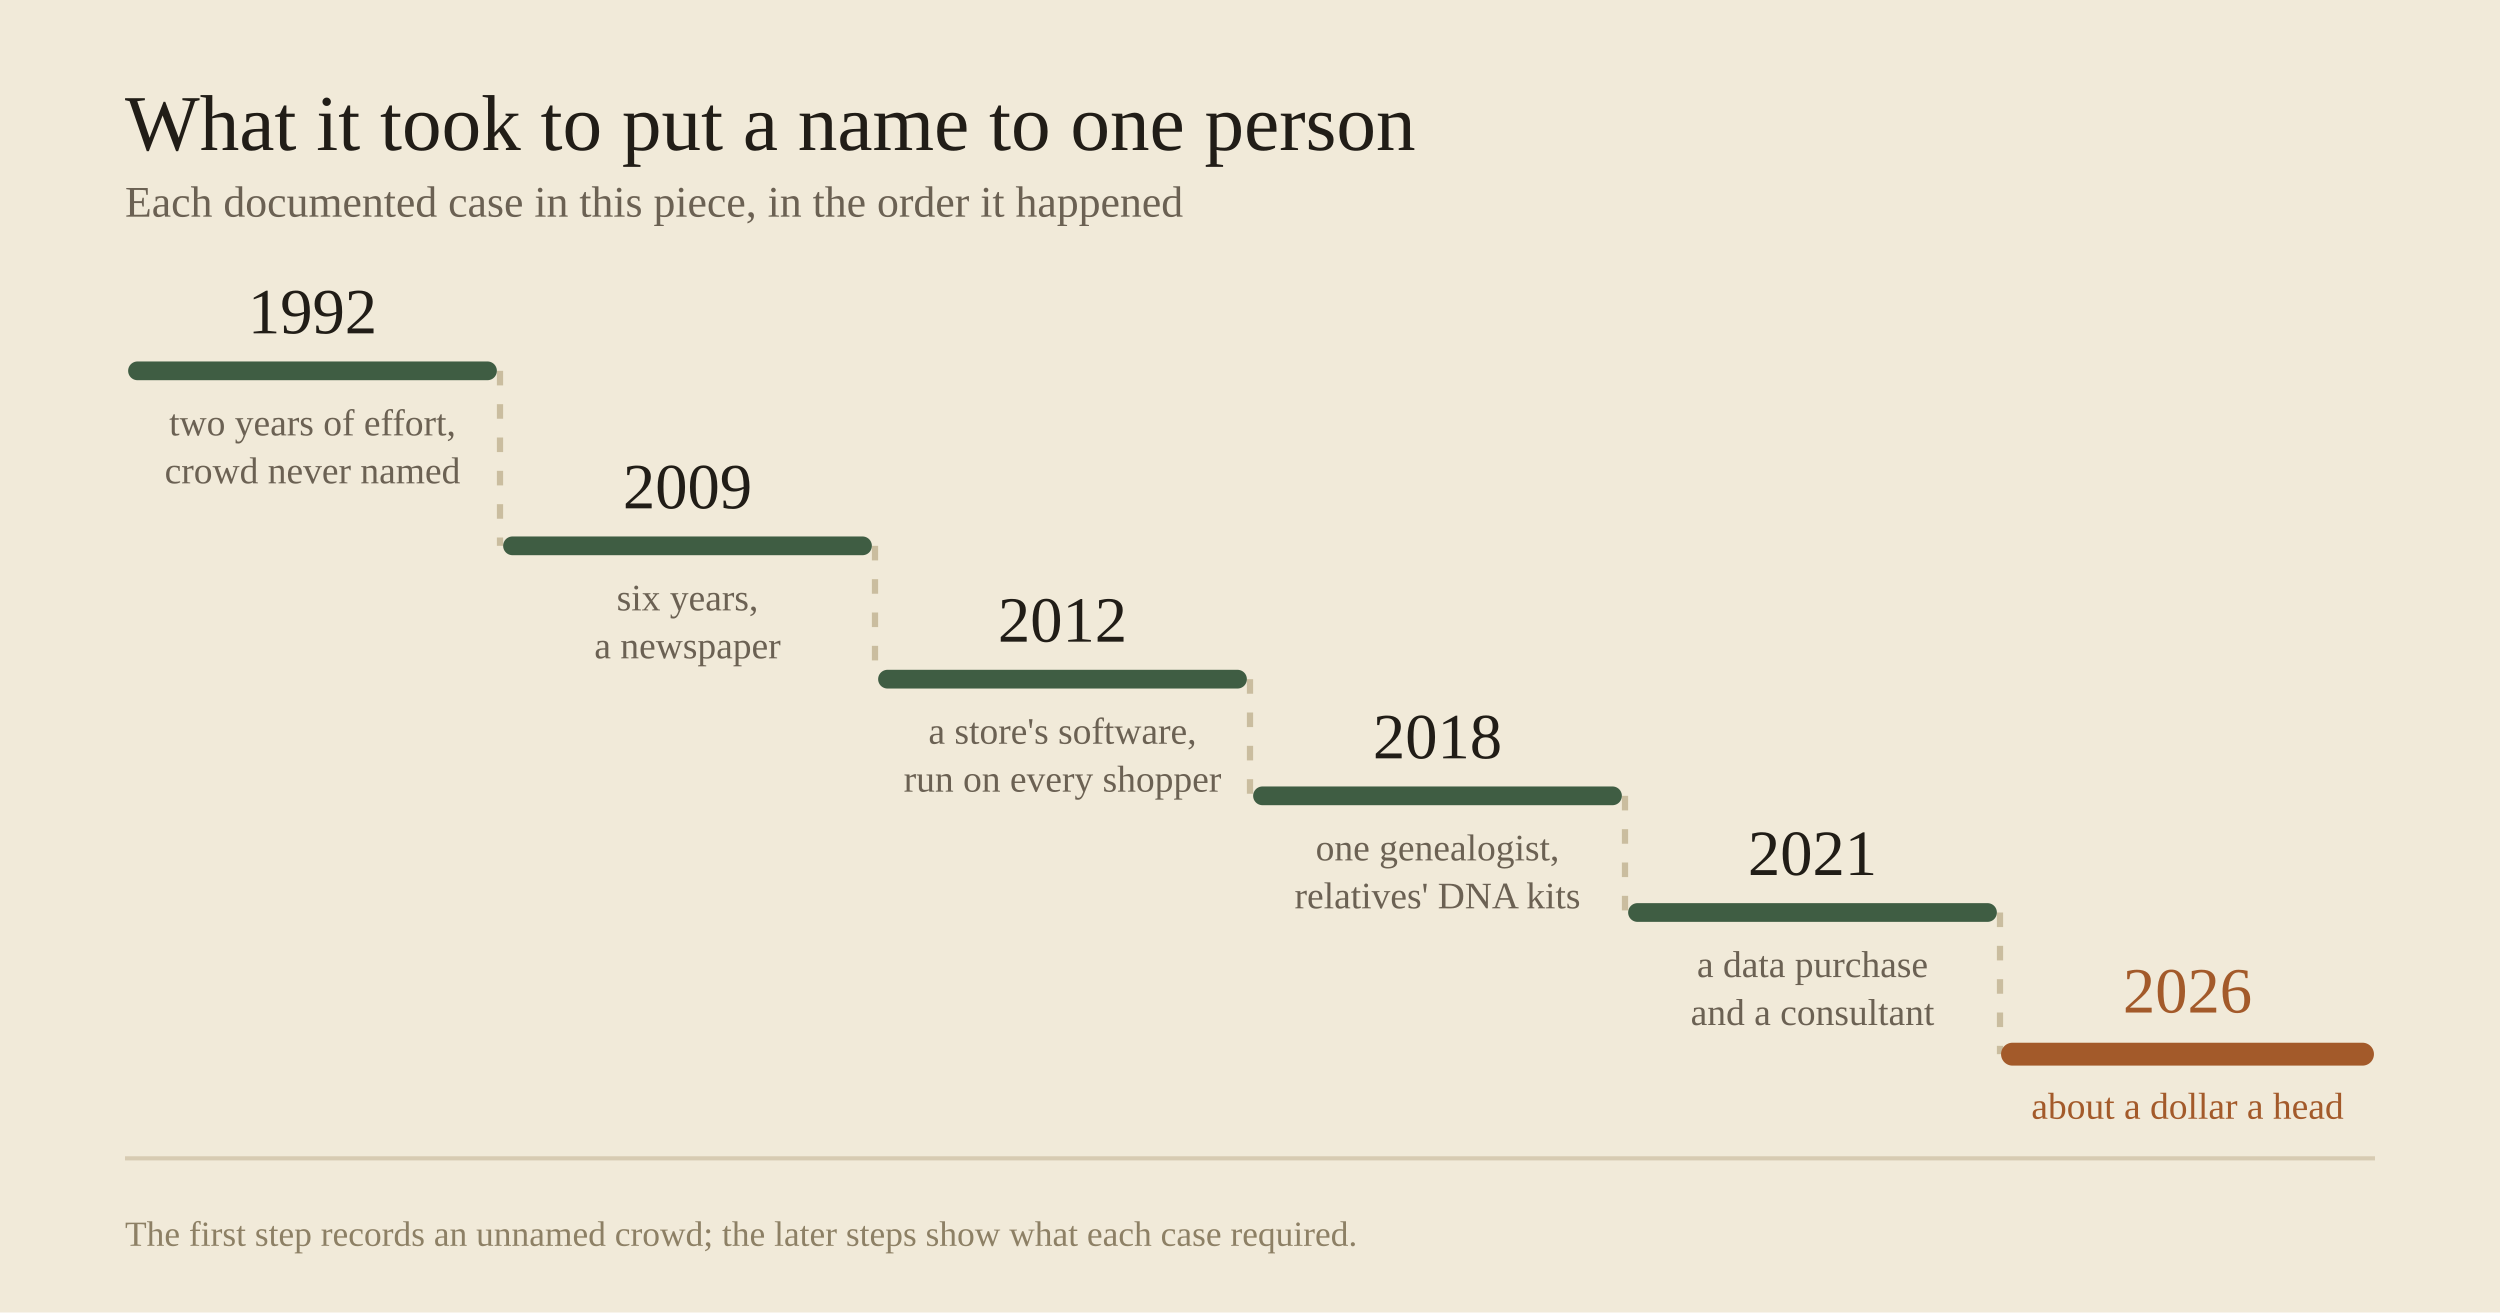
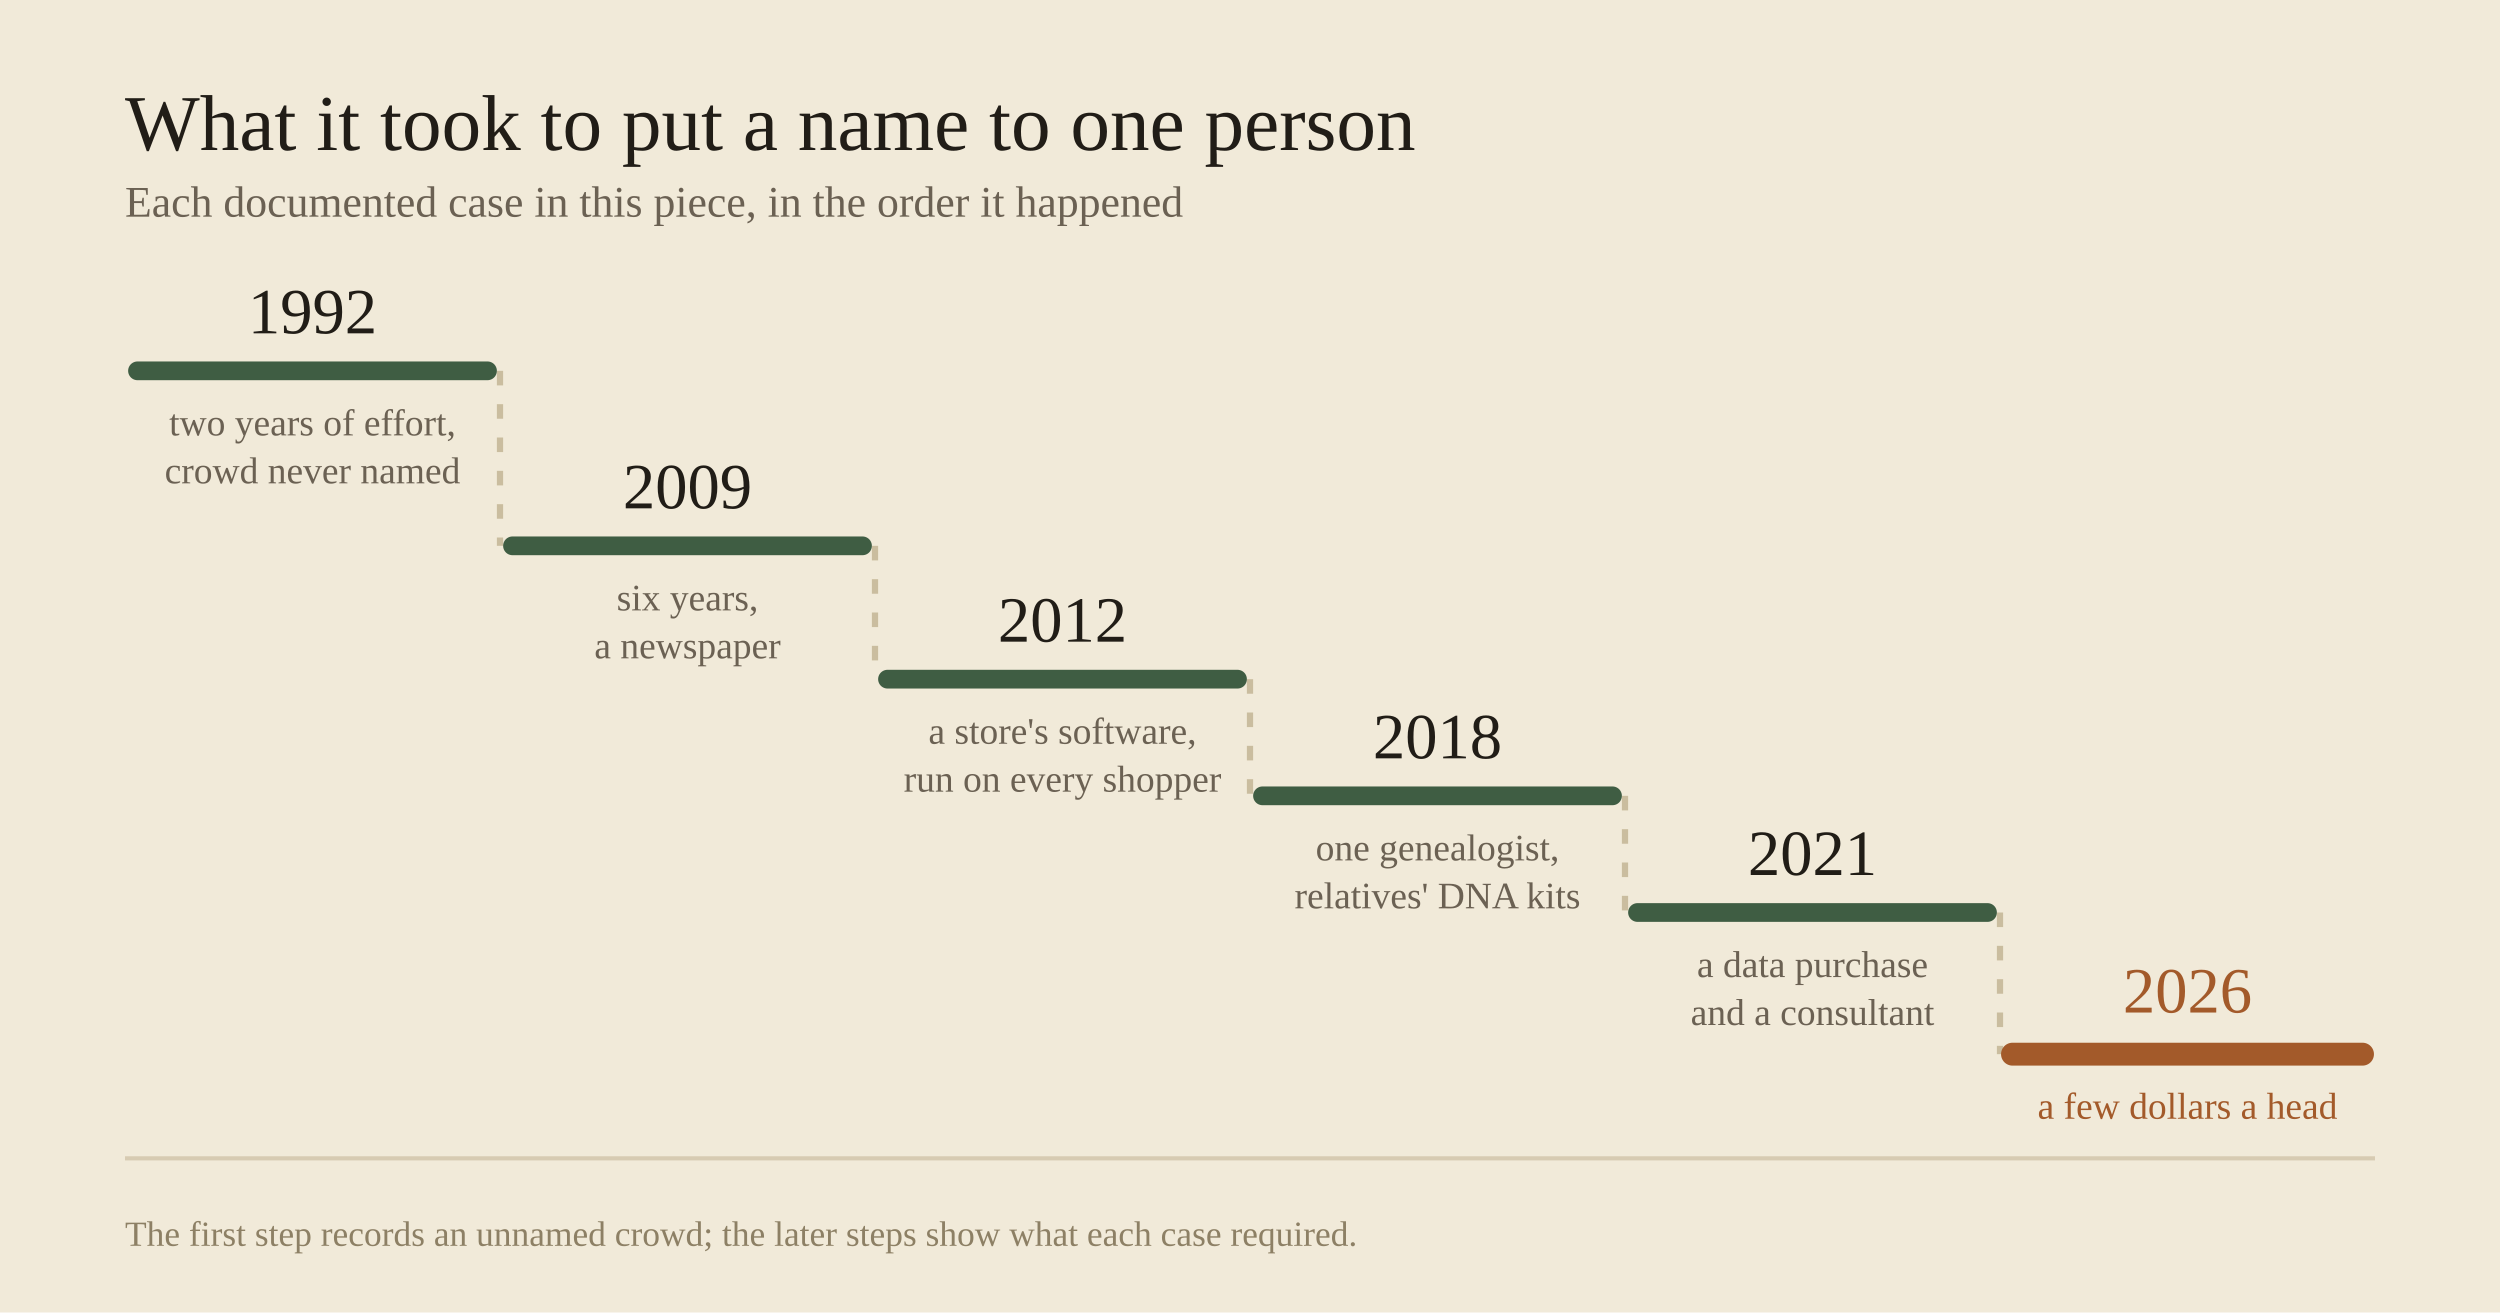
<svg xmlns="http://www.w3.org/2000/svg" width="1200" height="630" viewBox="0 0 1200 630">
  <rect width="1200" height="630" fill="#f1ead9" />
  <g font-family="Georgia, 'Times New Roman', serif" fill="#211d17">
    <text x="60" y="72" font-size="38">What it took to put a name to one person</text>
    <text x="60" y="104" font-size="21" fill="#6b6153">Each documented case in this piece, in the order it happened</text>
  </g>
  <g stroke="#d7cbb2" stroke-width="2">
    <line x1="60" y1="556" x2="1140" y2="556" />
  </g>
  <g stroke="#cabd9f" stroke-width="3" stroke-dasharray="7 9">
    <line x1="240" y1="178" x2="240" y2="262" />
    <line x1="420" y1="262" x2="420" y2="326" />
    <line x1="600" y1="326" x2="600" y2="382" />
    <line x1="780" y1="382" x2="780" y2="438" />
    <line x1="960" y1="438" x2="960" y2="506" />
  </g>
  <g stroke="#3f5d43" stroke-width="9" stroke-linecap="round">
    <line x1="66" y1="178" x2="234" y2="178" />
    <line x1="246" y1="262" x2="414" y2="262" />
    <line x1="426" y1="326" x2="594" y2="326" />
    <line x1="606" y1="382" x2="774" y2="382" />
    <line x1="786" y1="438" x2="954" y2="438" />
  </g>
  <line x1="966" y1="506" x2="1134" y2="506" stroke="#a35a2a" stroke-width="11" stroke-linecap="round" />
  <g font-family="Georgia, 'Times New Roman', serif" text-anchor="middle">
    <g font-size="31" fill="#211d17">
      <text x="150" y="160">1992</text>
      <text x="330" y="244">2009</text>
      <text x="510" y="308">2012</text>
      <text x="690" y="364">2018</text>
      <text x="870" y="420">2021</text>
      <text x="1050" y="486" fill="#a35a2a">2026</text>
    </g>
    <g font-size="18" fill="#6b6153">
      <text x="150" y="209">two years of effort,<tspan x="150" dy="23">crowd never named</tspan>
      </text>
      <text x="330" y="293">six years,<tspan x="330" dy="23">a newspaper</tspan>
      </text>
      <text x="510" y="357">a store's software,<tspan x="510" dy="23">run on every shopper</tspan>
      </text>
      <text x="690" y="413">one genealogist,<tspan x="690" dy="23">relatives' DNA kits</tspan>
      </text>
      <text x="870" y="469">a data purchase<tspan x="870" dy="23">and a consultant</tspan>
      </text>
-       <text x="1050" y="537" fill="#a35a2a">about a dollar a head</text>
+       <text x="1050" y="537" fill="#a35a2a">a few dollars a head</text>
    </g>
  </g>
  <text x="60" y="598" font-family="Georgia, 'Times New Roman', serif" font-size="17" fill="#8d8065">The first step records an unnamed crowd; the later steps show what each case required.</text>
</svg>
